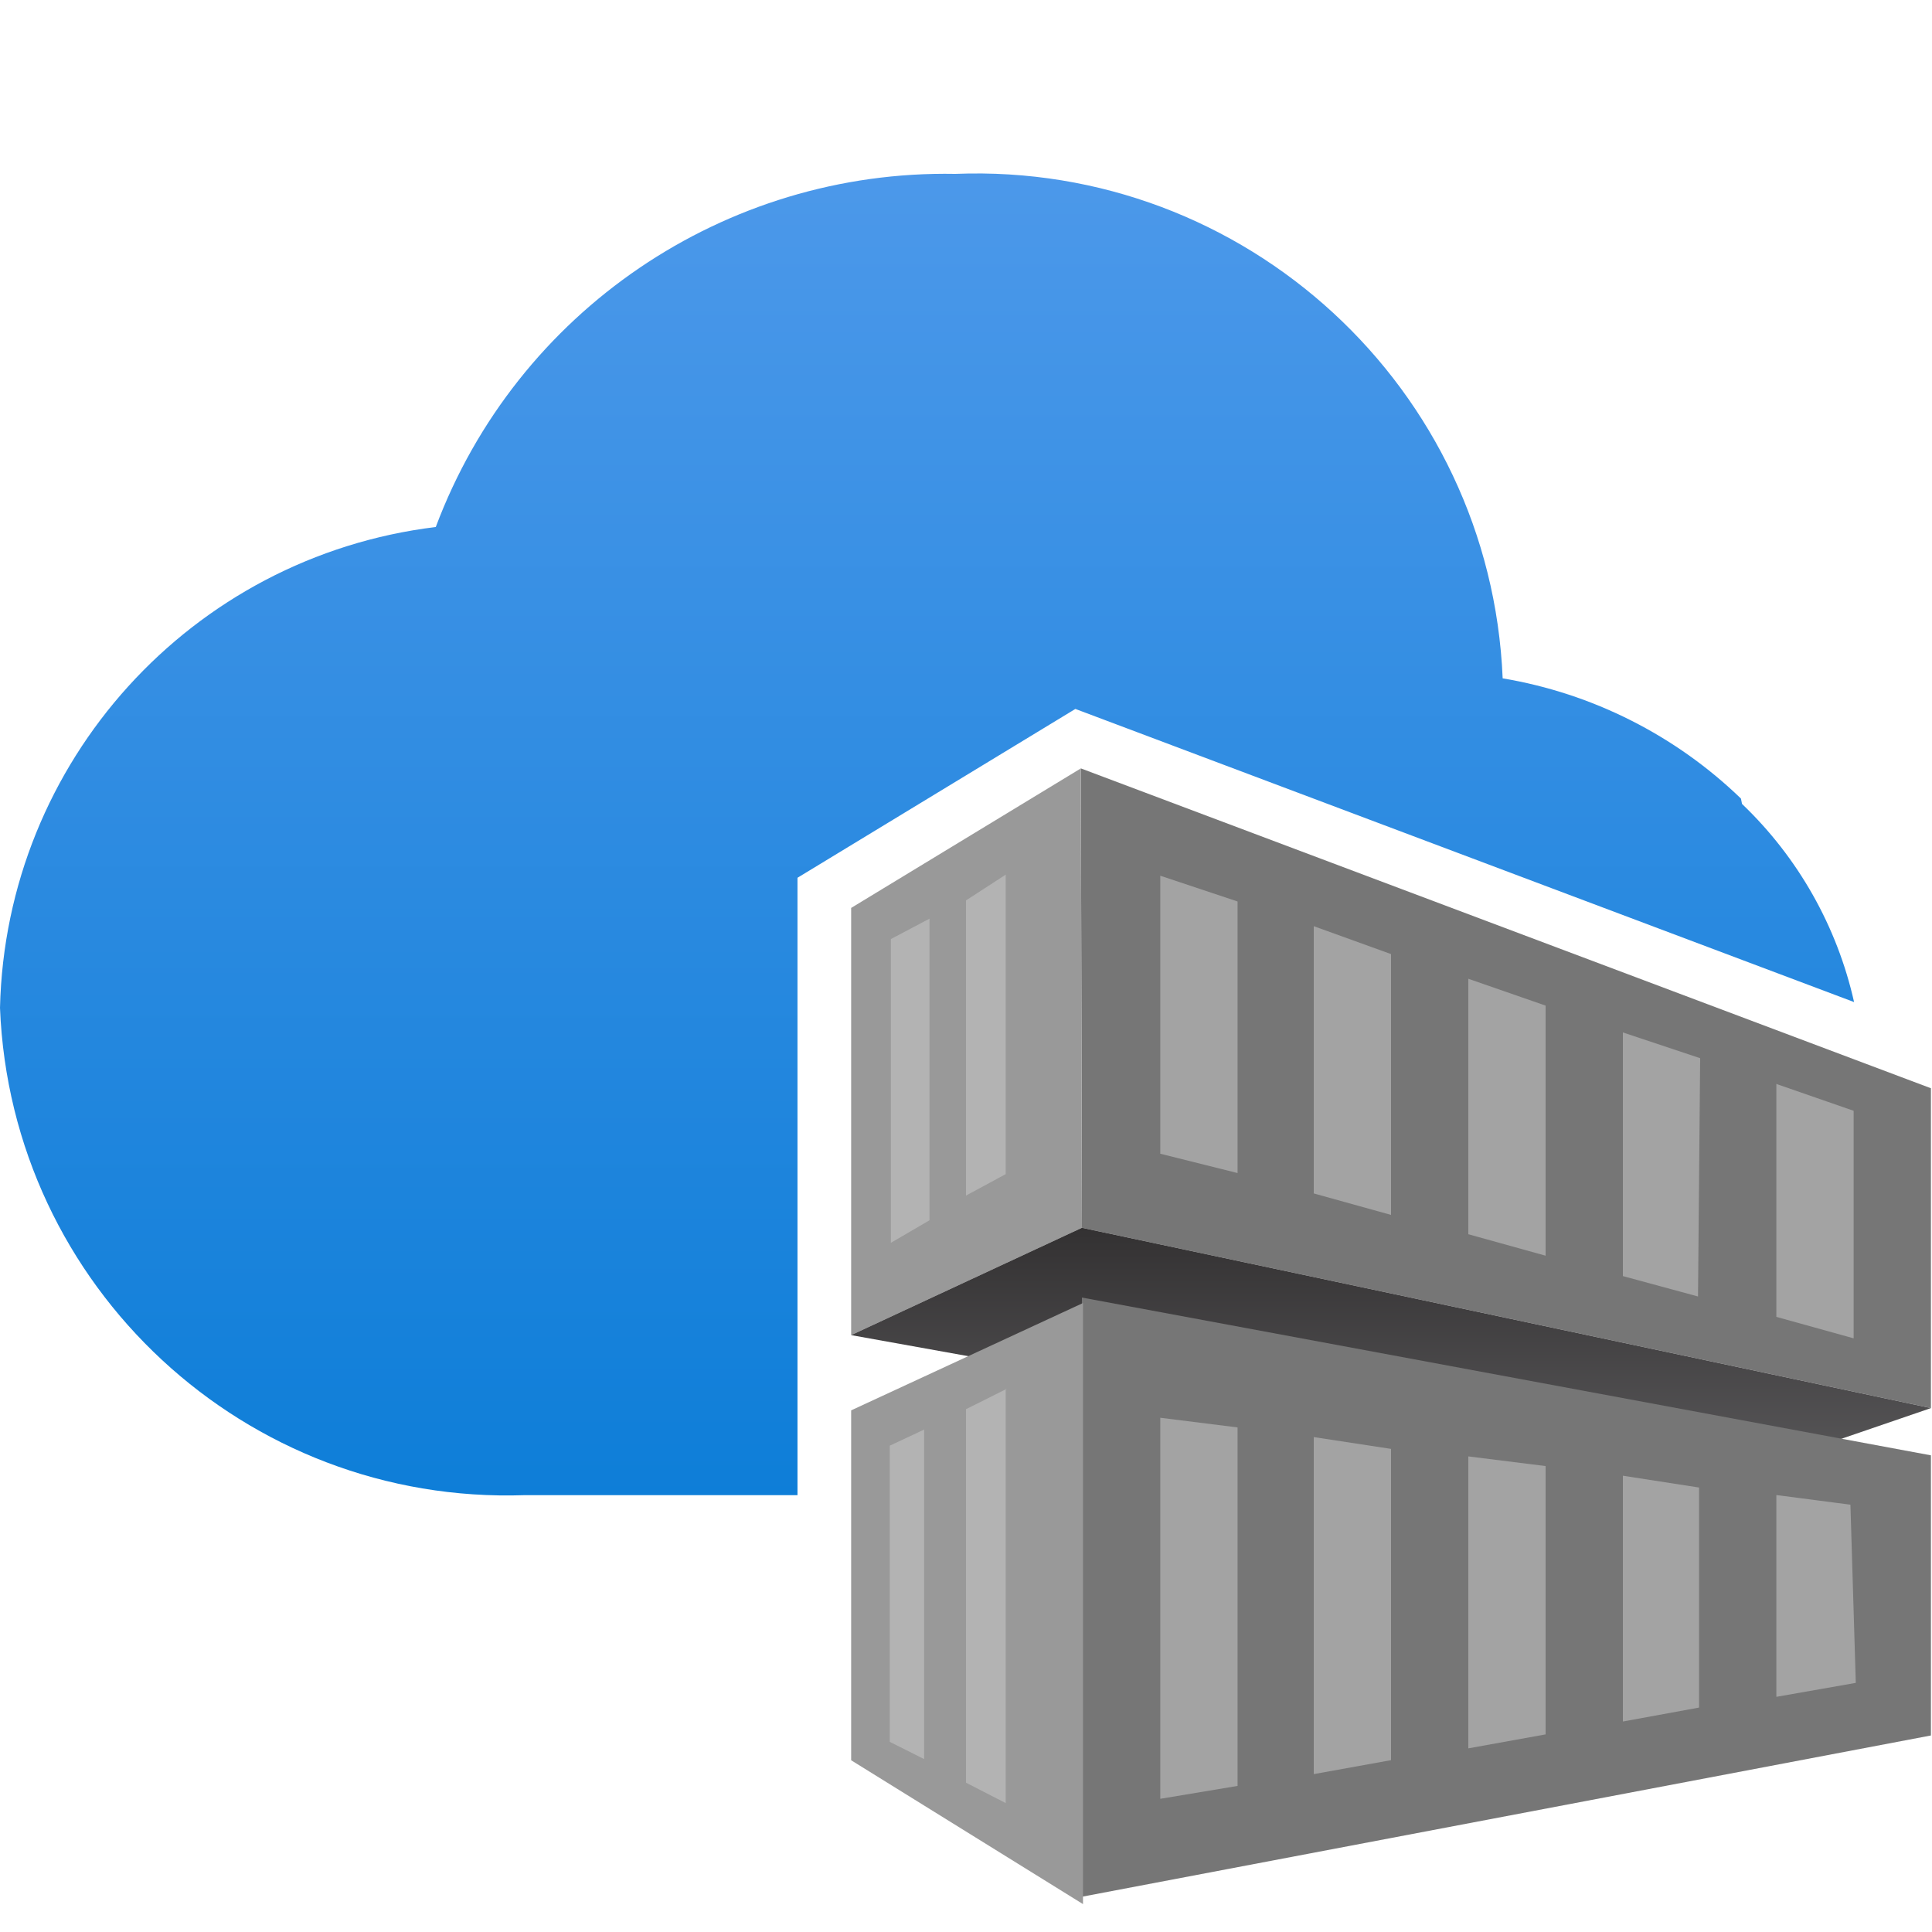
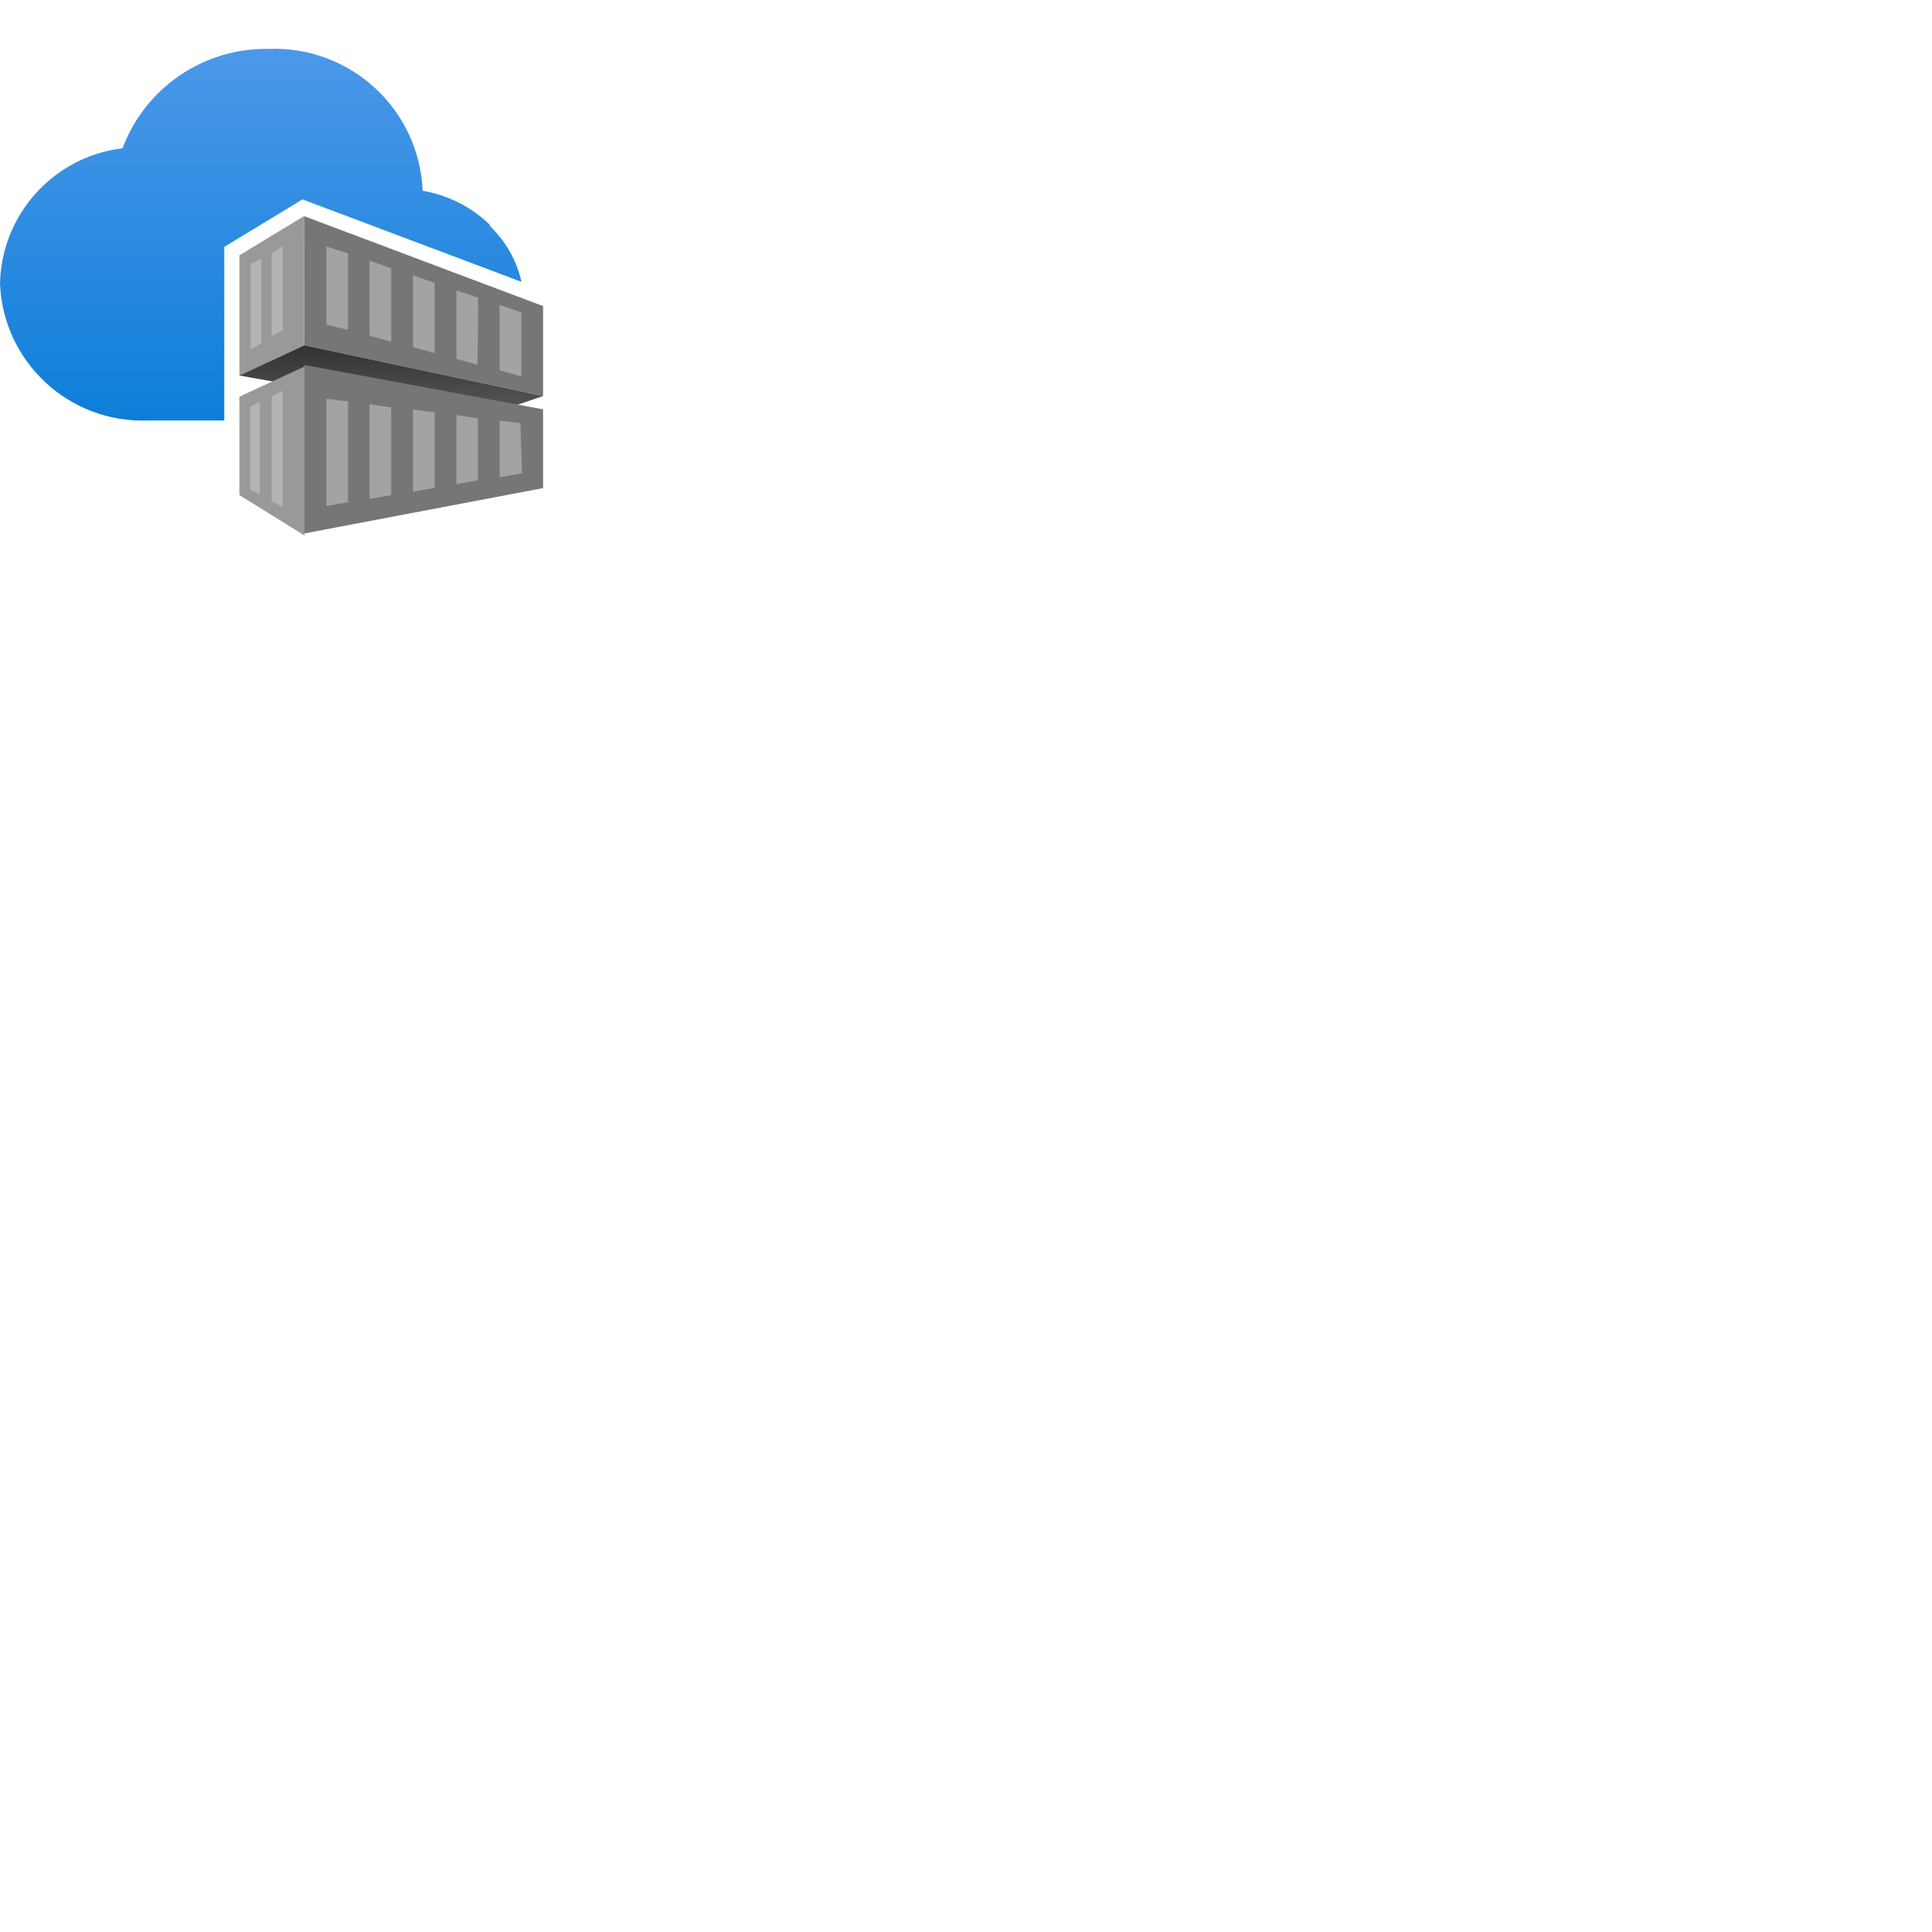
- <svg xmlns="http://www.w3.org/2000/svg" id="e9f7ba73-56b8-4864-96ff-dce80bef729a" width="18" height="18" viewBox="0 0 18 18">
+ <svg xmlns="http://www.w3.org/2000/svg" id="e9f7ba73-56b8-4864-96ff-dce80bef729a" width="64" height="64" viewBox="0 0 64 64">
  <defs>
    <linearGradient id="bdf27dc6-025c-4805-8bfd-3a05defd3fbd" x1="8.637" y1="-1.991" x2="8.637" y2="16.739" gradientUnits="userSpaceOnUse">
      <stop offset="0" stop-color="#5ea0ef" />
      <stop offset="1" stop-color="#0078d4" />
    </linearGradient>
    <linearGradient id="fcd6c6c7-e2eb-4a32-b914-3a8485585a1b" x1="12.96" y1="8.561" x2="12.96" y2="6.141" gradientTransform="matrix(1, 0, 0, -1, 0, 20)" gradientUnits="userSpaceOnUse">
      <stop offset="0" stop-color="#333132" />
      <stop offset="1" stop-color="#5b5a5c" />
    </linearGradient>
  </defs>
  <path d="M7.43,8.178l2.589-1.573,7.255,2.731A3.664,3.664,0,0,0,16.23,7.49l-.01-.05A4.194,4.194,0,0,0,14,6.32a4.91,4.91,0,0,0-5.1-4.7A5.071,5.071,0,0,0,4.06,4.91,4.621,4.621,0,0,0,0,9.39a4.73,4.73,0,0,0,4.89,4.54H7.43Z" fill="url(#bdf27dc6-025c-4805-8bfd-3a05defd3fbd)" />
  <polygon points="10.07 7.159 10.08 11.439 17.99 13.119 17.99 10.139 10.07 7.159" fill="#767676" />
  <polyline points="10.07 7.159 7.93 8.459 7.93 12.439 10.08 11.439" fill="#999" />
  <polygon points="13.68 11.499 14.4 11.699 14.4 9.369 13.68 9.119 13.68 11.499" fill="#a3a3a3" />
  <polygon points="12.96 8.889 12.24 8.629 12.24 11.119 12.96 11.319 12.96 8.889" fill="#a3a3a3" />
  <polygon points="15.12 11.889 15.82 12.079 15.84 9.859 15.12 9.619 15.12 11.889" fill="#a3a3a3" />
  <polygon points="10.81 10.749 11.53 10.929 11.53 8.399 10.81 8.159 10.81 10.749" fill="#a3a3a3" />
  <polygon points="17.27 10.349 16.55 10.099 16.55 12.269 17.27 12.469 17.27 10.349" fill="#a3a3a3" />
  <path id="ef0d1b54-a1e7-4cb9-a4e5-8a8518e7c127" d="M8.66,11.369l-.36.21V8.749l.36-.19Zm.71-3.22L9,8.389v2.75l.37-.2Z" fill="#b3b3b3" />
  <polygon points="17.99 13.119 15.83 13.859 7.93 12.439 10.08 11.439 17.99 13.119" fill="url(#fcd6c6c7-e2eb-4a32-b914-3a8485585a1b)" />
  <polygon points="17.99 16.169 10.04 17.679 10.08 12.089 17.99 13.559 17.99 16.169" fill="#767676" />
  <polygon points="10.81 16.759 10.81 13.209 11.53 13.299 11.53 16.639 10.81 16.759" fill="#a3a3a3" />
  <polygon points="12.96 16.399 12.24 16.529 12.24 13.389 12.96 13.499 12.96 16.399 12.96 16.399" fill="#a3a3a3" />
  <polygon points="13.68 16.289 13.68 13.569 14.4 13.659 14.4 16.159 13.68 16.289" fill="#a3a3a3" />
  <polygon points="15.83 15.909 15.12 16.039 15.12 13.749 15.83 13.859 15.83 15.909" fill="#a3a3a3" />
  <polygon points="17.29 15.679 16.55 15.809 16.55 13.929 17.24 14.019 17.29 15.679" fill="#a3a3a3" />
  <path id="b9f25eb4-4c88-45c2-bc4d-f992757d7e0e" d="M7.93,16.4v-3.26l2.16-1v5.6Z" fill="#999" />
  <path id="eb9200a7-4693-4427-bdae-b33ce90ff7f2" d="M8.61,16.389l-.32-.16v-2.76l.32-.15Zm.77-3.45-.38.19v3.48l.37.19v-3.86Z" fill="#b3b3b3" />
</svg>
